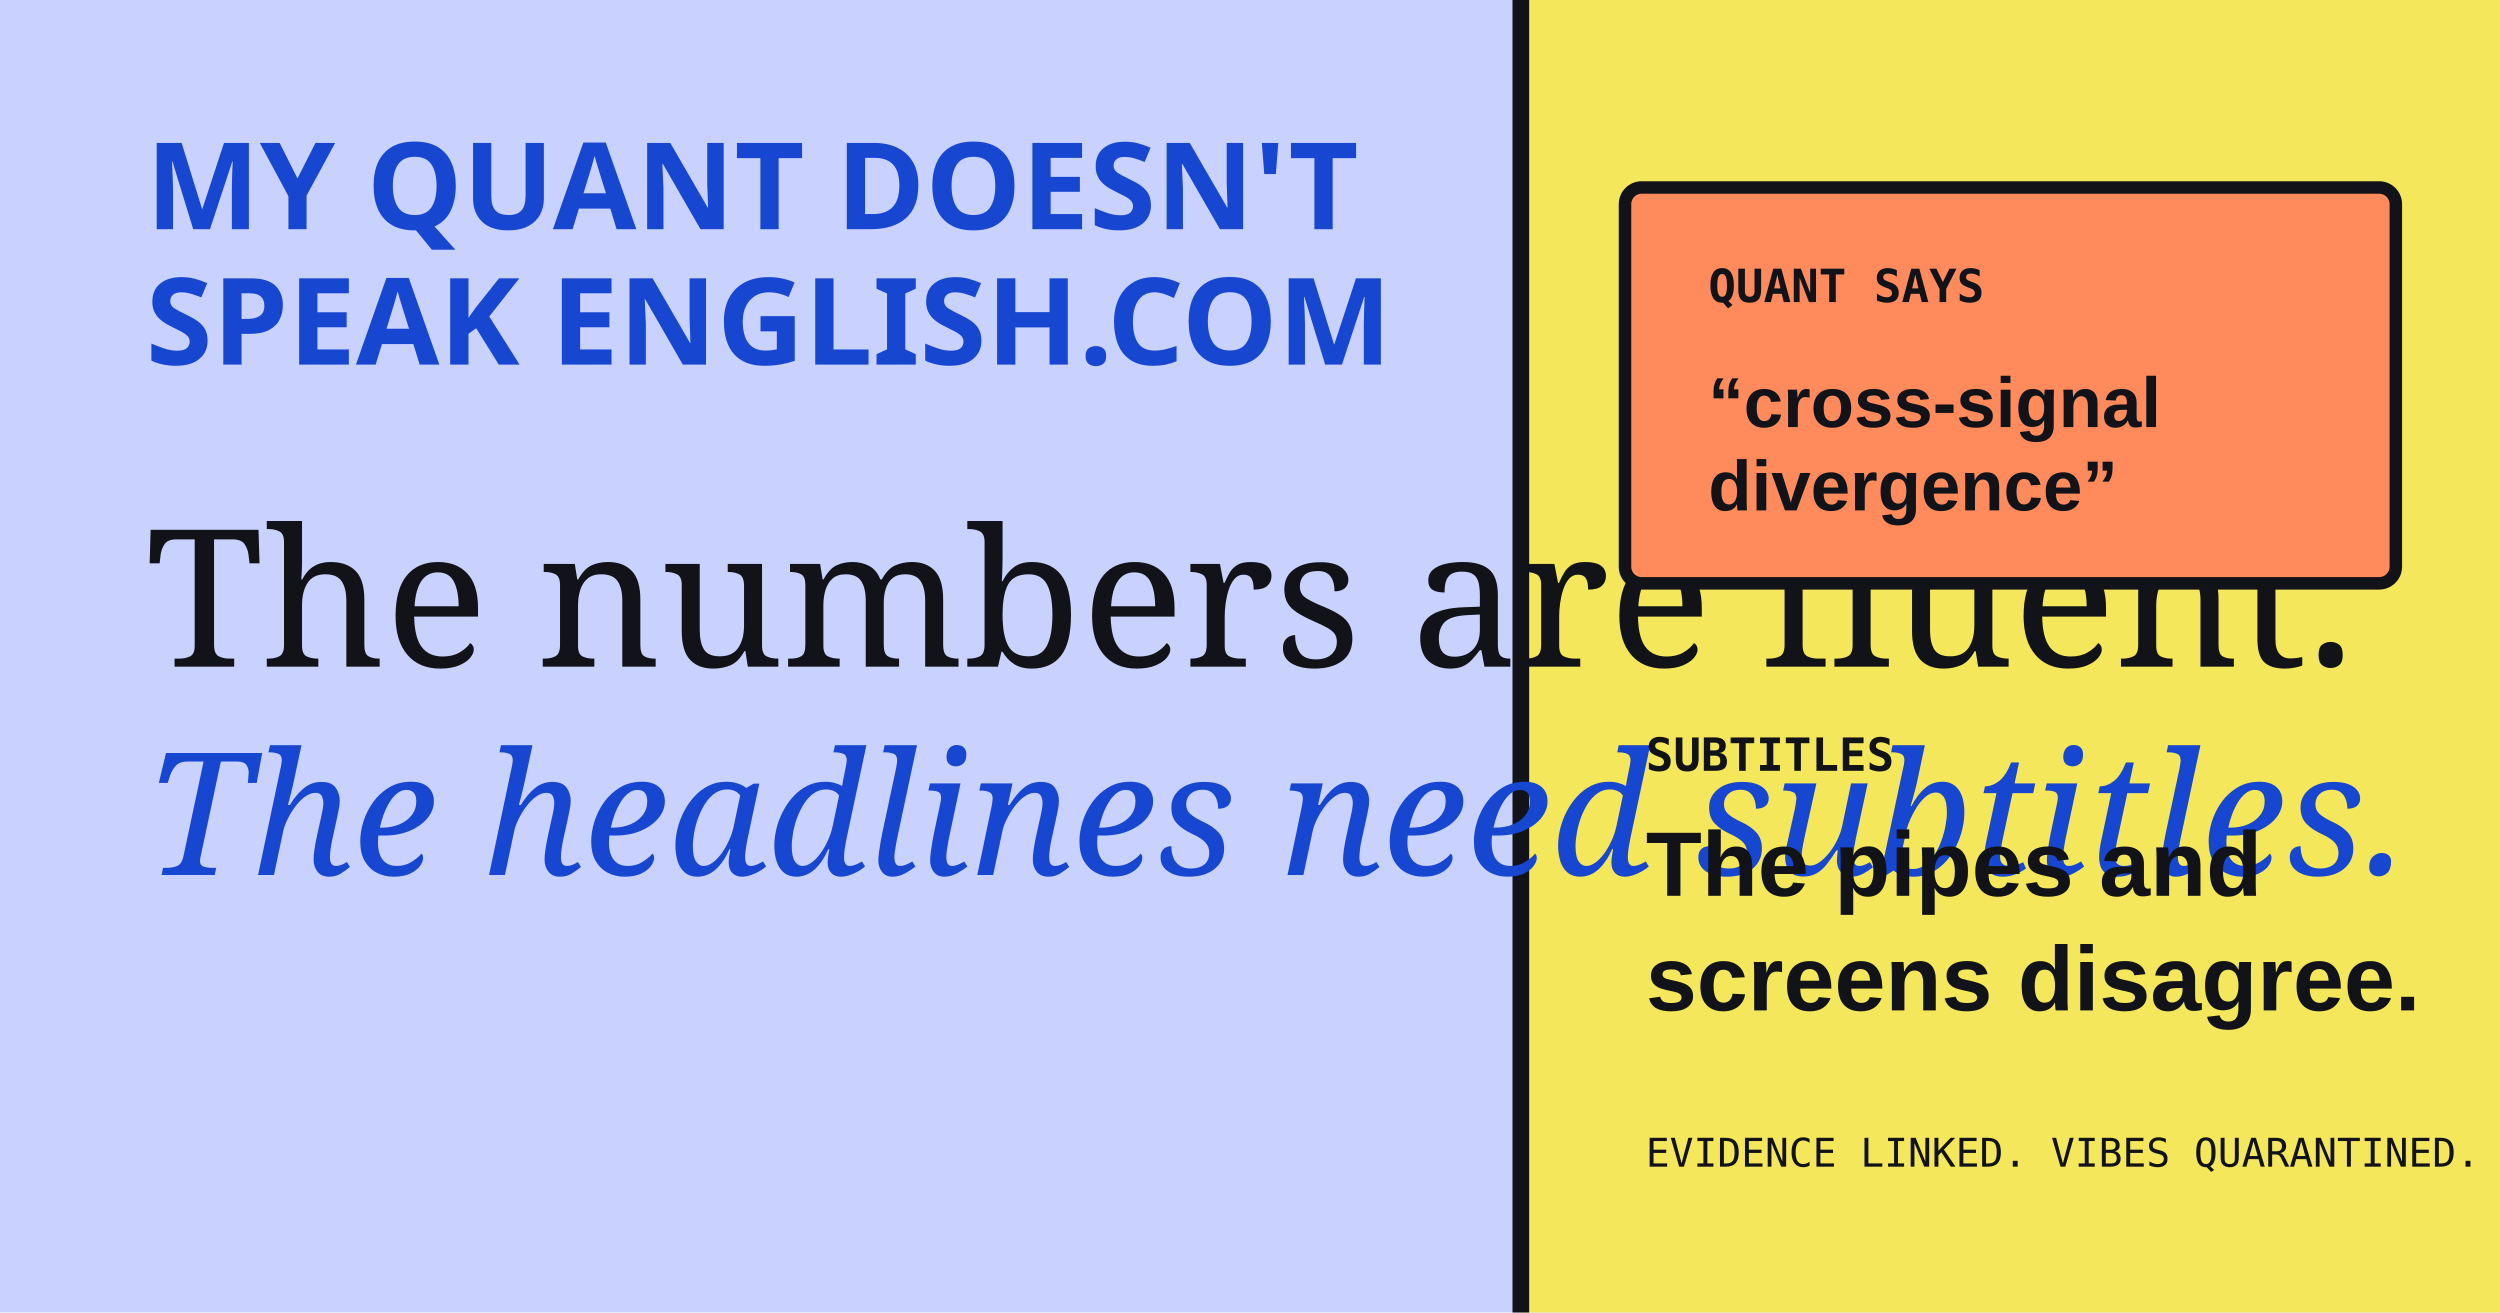
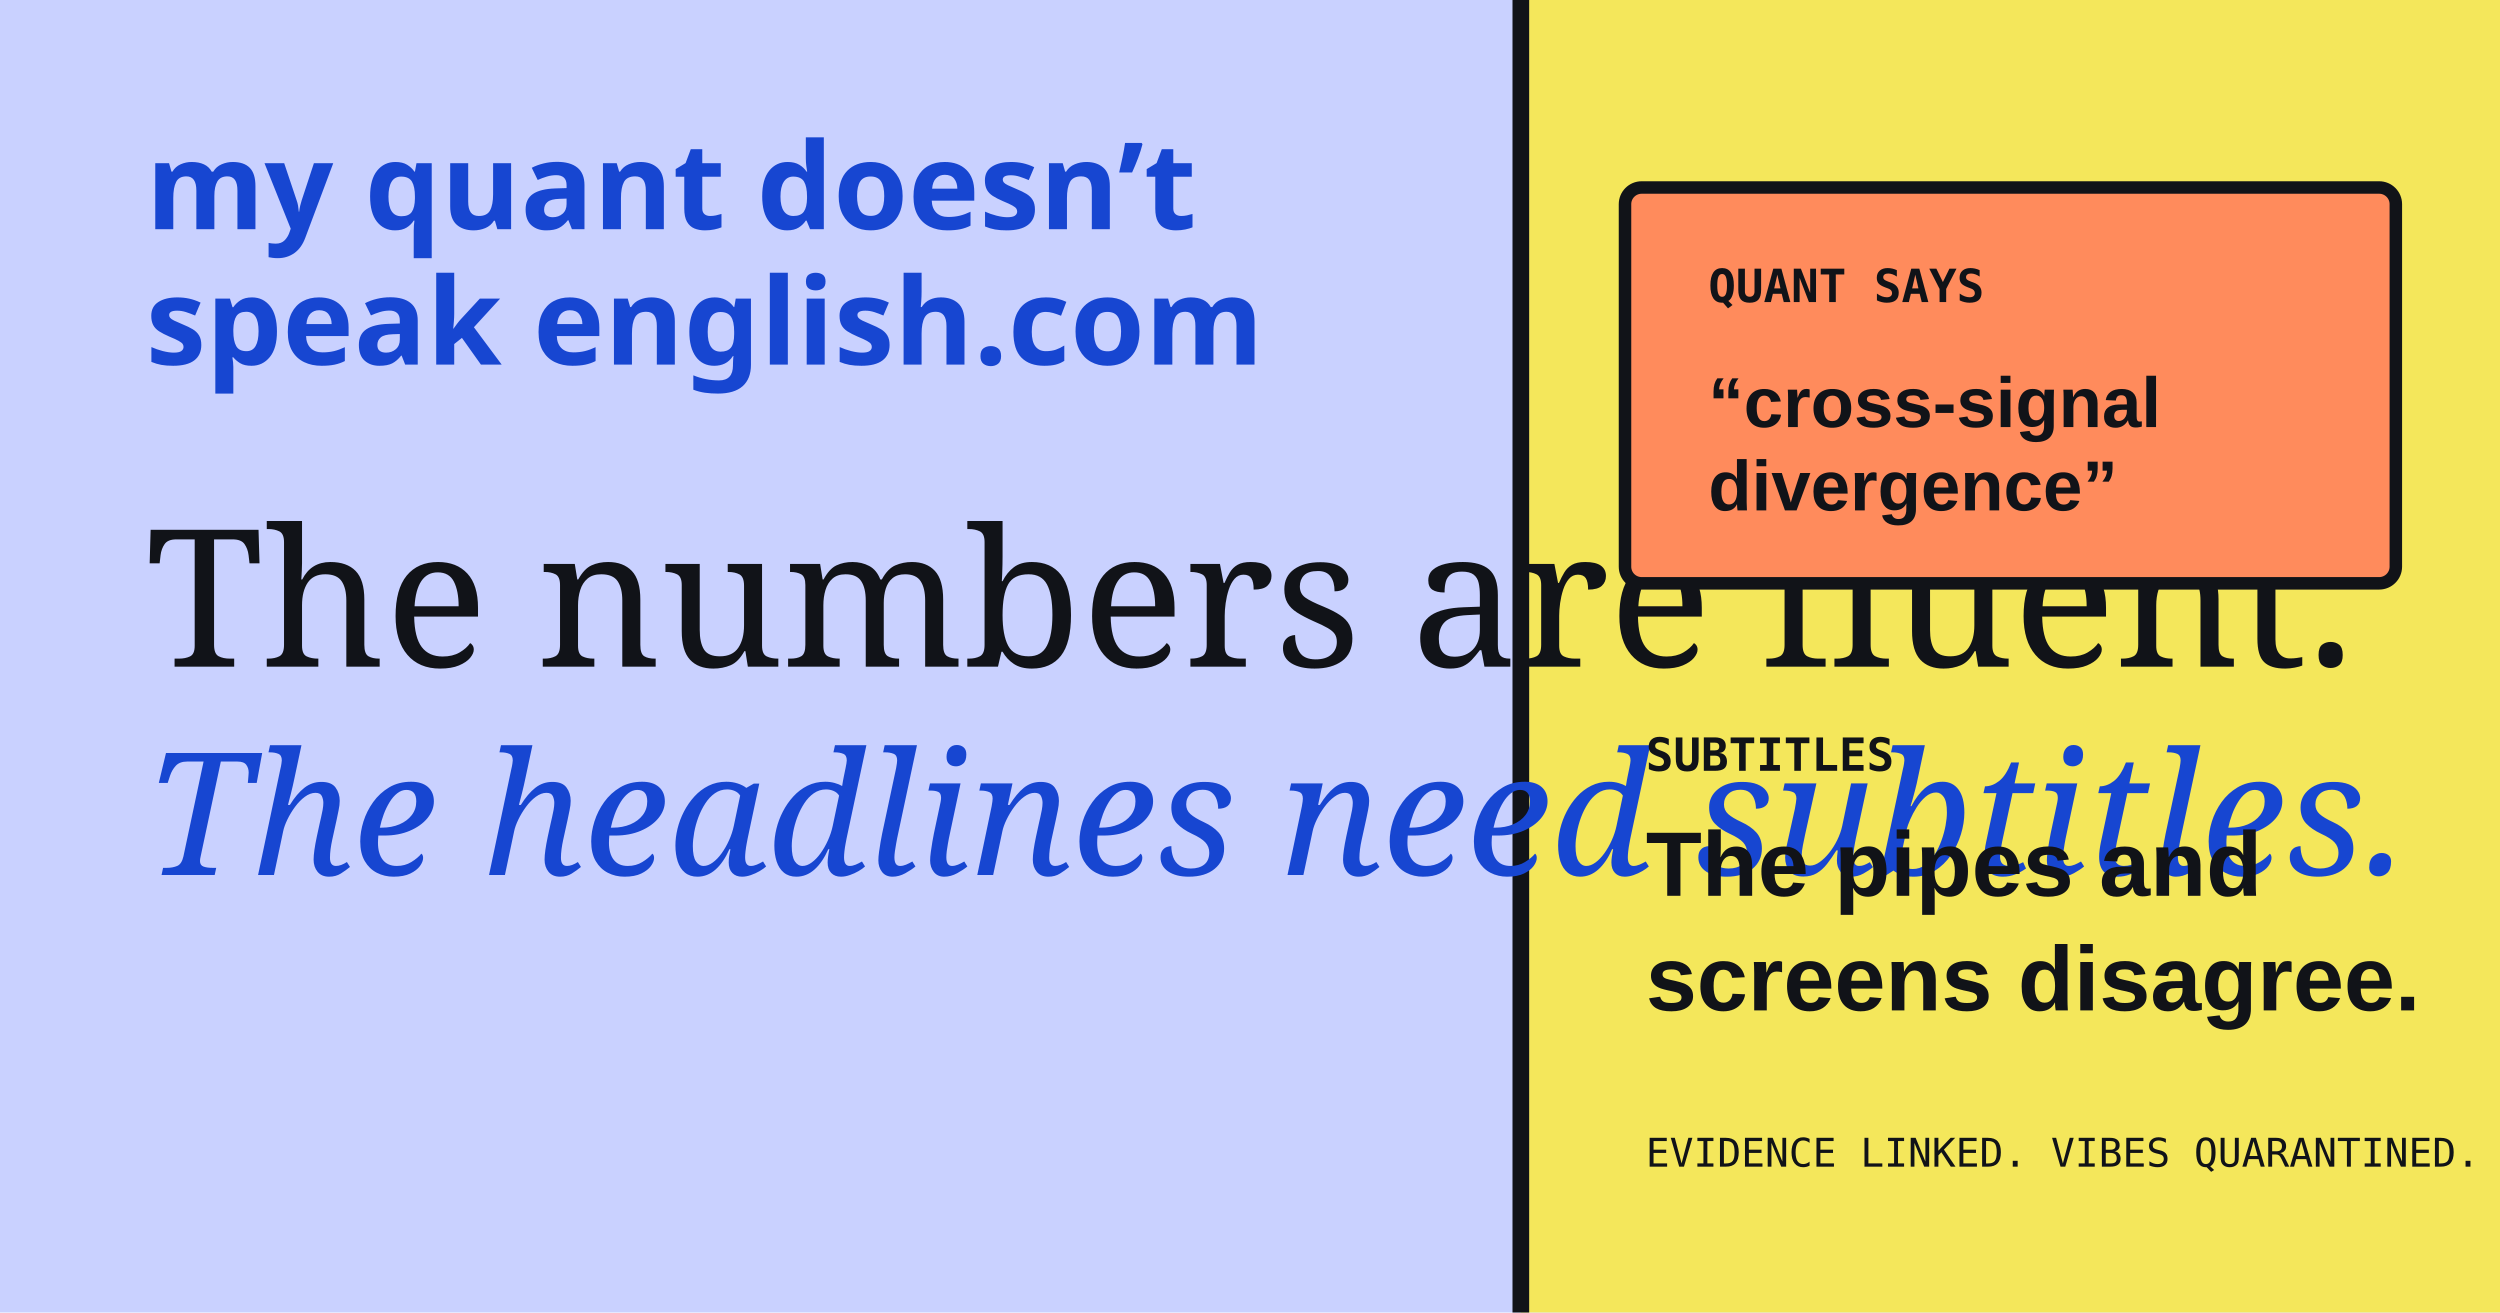
<svg xmlns="http://www.w3.org/2000/svg" viewBox="0 0 1200 630">
  <rect width="1200" height="630" fill="#c9d1ff" />
  <rect x="730" width="470" height="630" fill="#f4e75b" />
  <path d="M730 0v630" stroke="#111318" stroke-width="8" />
-   <text x="70" y="110" font-family="Arial Black,sans-serif" font-size="58" font-weight="900" fill="#1746d1">MY QUANT DOESN'T</text>
-   <text x="70" y="175" font-family="Arial Black,sans-serif" font-size="58" font-weight="900" fill="#1746d1">SPEAK ENGLISH.COM</text>
+   <text x="70" y="110" font-family="Arial Black,sans-serif" font-size="58" font-weight="900" fill="#1746d1">my quant doesn’t</text>
+   <text x="70" y="175" font-family="Arial Black,sans-serif" font-size="58" font-weight="900" fill="#1746d1">speak english.com</text>
  <text x="70" y="320" font-family="Georgia,serif" font-size="92" fill="#111318">The numbers are fluent.</text>
  <text x="70" y="420" font-family="Georgia,serif" font-size="82" font-style="italic" fill="#1746d1">The headlines need subtitles.</text>
  <rect x="780" y="90" width="370" height="190" rx="8" fill="#ff8b5c" stroke="#111318" stroke-width="6" />
  <text x="820" y="145" font-family="monospace" font-size="22" font-weight="700" fill="#111318">QUANT SAYS</text>
  <text x="820" y="205" font-family="Arial,sans-serif" font-size="34" font-weight="700" fill="#111318">“cross-signal</text>
  <text x="820" y="245" font-family="Arial,sans-serif" font-size="34" font-weight="700" fill="#111318">divergence”</text>
  <text x="790" y="370" font-family="monospace" font-size="22" font-weight="700" fill="#111318">SUBTITLES</text>
  <text x="790" y="430" font-family="Arial,sans-serif" font-size="44" font-weight="700" fill="#111318">The pipes and</text>
  <text x="790" y="485" font-family="Arial,sans-serif" font-size="44" font-weight="700" fill="#111318">screens disagree.</text>
  <text x="790" y="560" font-family="monospace" font-size="19" fill="#111318">EVIDENCE LINKED. VIBES QUARANTINED.</text>
</svg>
